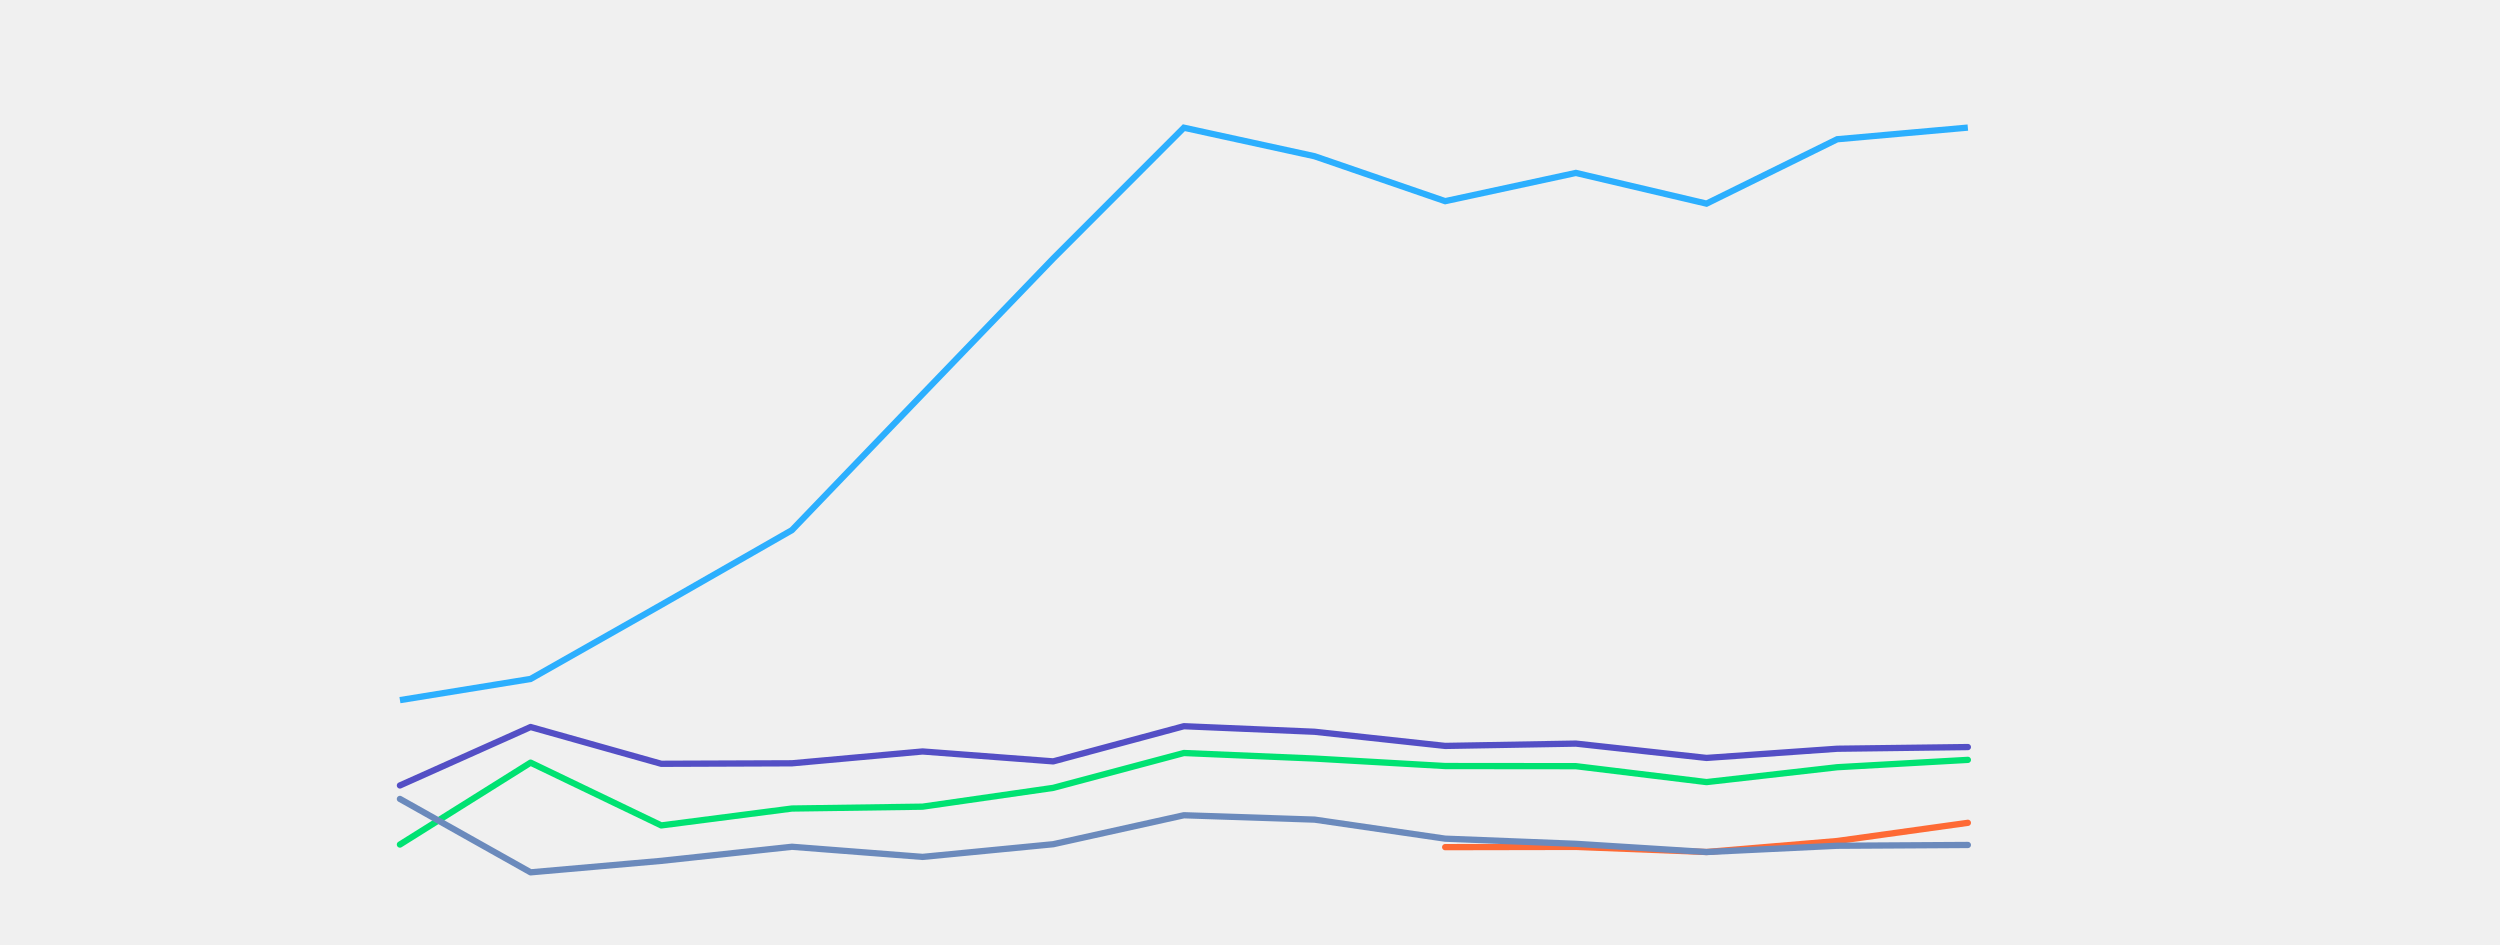
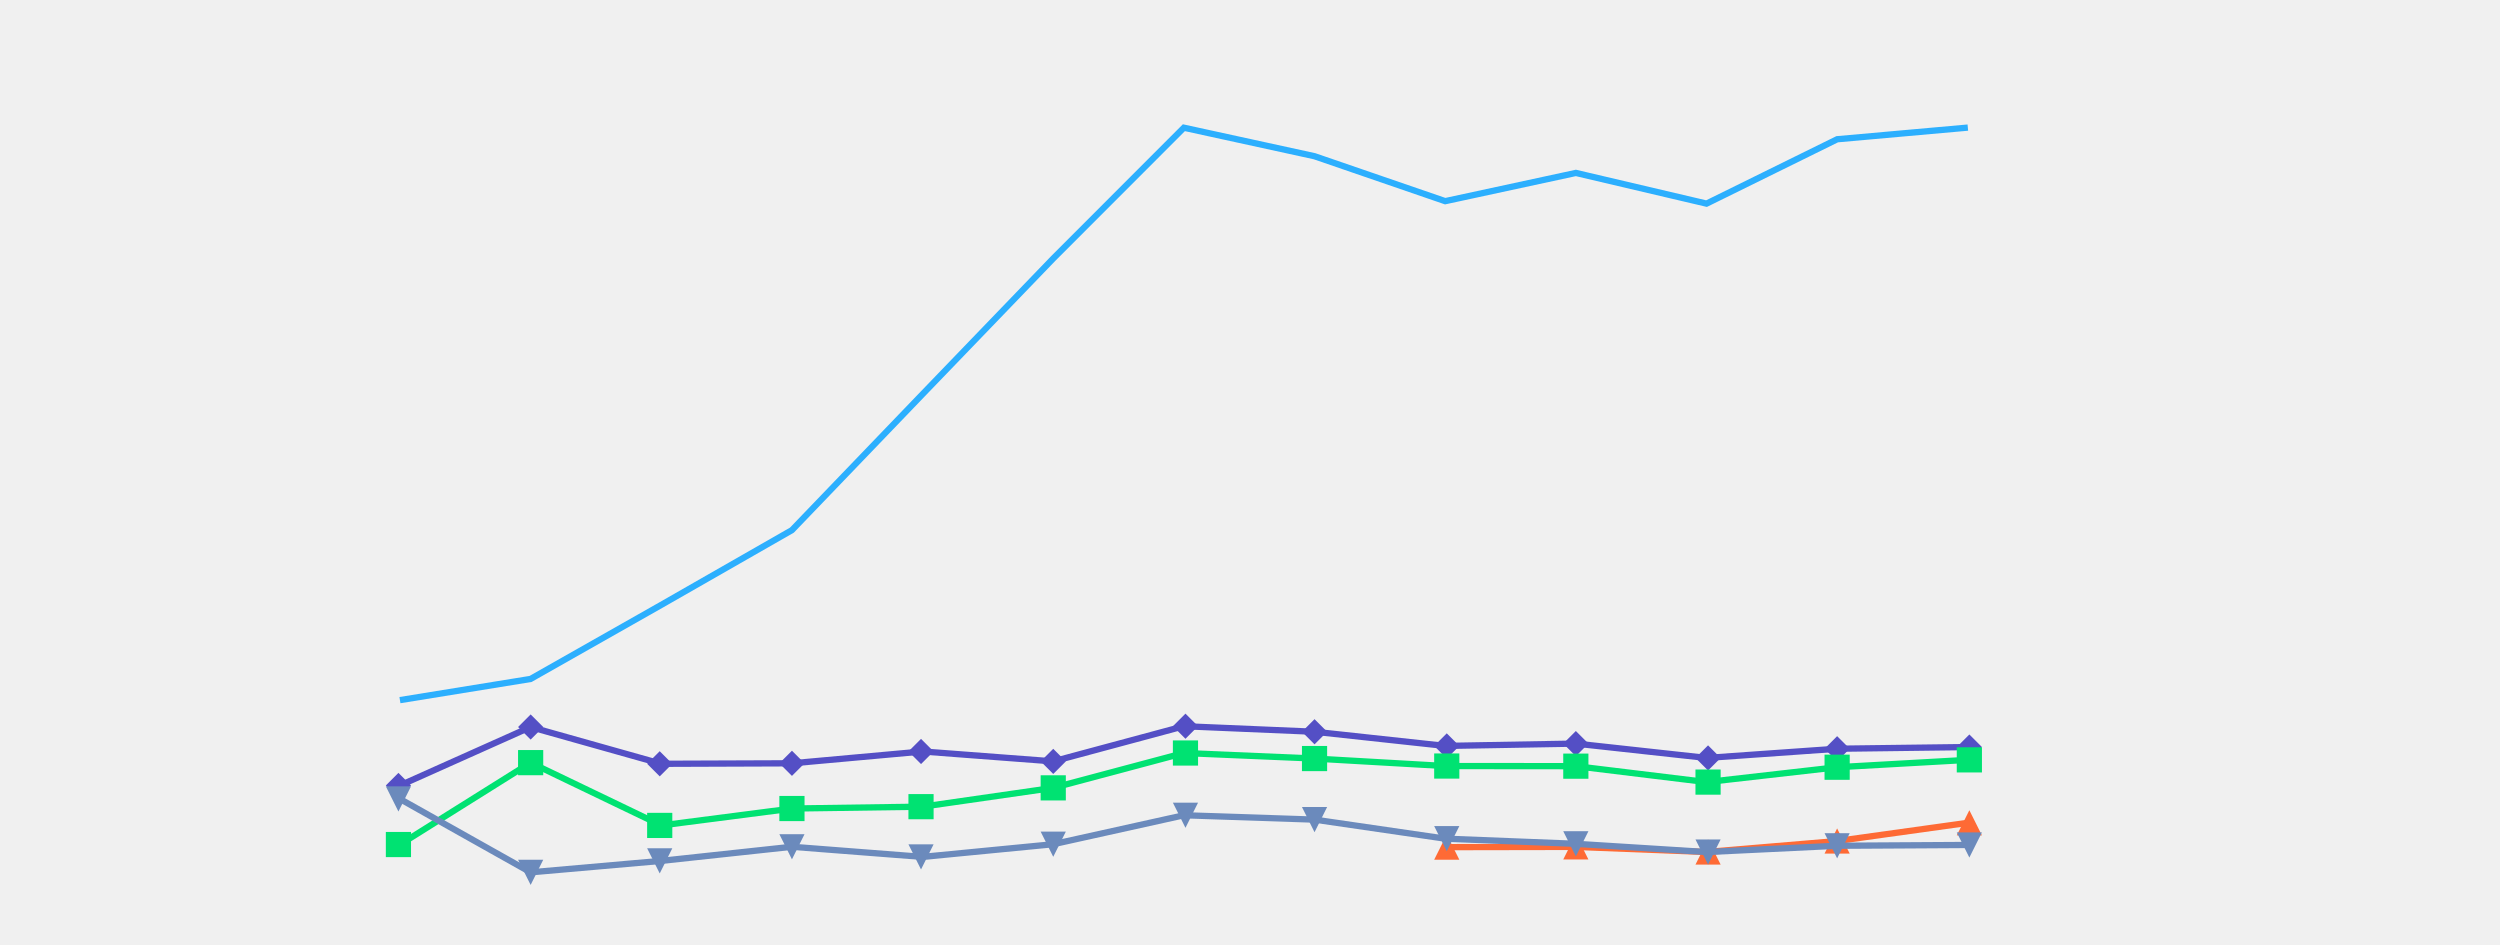
<svg xmlns="http://www.w3.org/2000/svg" height="340" id="svg" tag_name="svg" viewBox="0,0,550,300" width="900">
  <g aria-hidden="false" class="highcharts-series-group" data-z-index="3" filter="none" id="g" tag_name="svg/g">
    <g id="g_10" tag_name="svg/g/g_10">
      <path d="M 4.98 222.394 L 46.484 215.665 L 87.987 192.14 L 129.49 168.397 L 170.993 125.196 L 212.497 82.104 L 254 40.565 L 295.503 49.627 L 337.007 63.901 L 378.51 54.928 L 420.013 64.681 L 461.516 44.232 L 503.02 40.53" data-z-index="1" fill="none" id="path_61" stroke="#2caffe" stroke-width="2" tag_name="svg/g/g_10/path_61" />
    </g>
+     <g id="g_9" tag_name="svg/g/g_9">
+       <path aria-label="x, 2010, 43,934. Installation &amp; Developers." d="M 4.5 226.394 A 4 4 0 1 1 4.5 226.394 Z" fill="#2caffe" id="path_60" opacity="1" role="img" stroke="#ffffff" stroke-width="0" tabindex="-1" tag_name="svg/g/g_9/path_60" />
+       <path aria-label="x, 2011, 48,656. Installation &amp; Developers." d="M 46.5 219.665 A 4 4 0 1 1 46.5 219.665 Z" fill="#2caffe" id="path_59" opacity="1" role="img" stroke="#ffffff" stroke-width="0" tabindex="-1" tag_name="svg/g/g_9/path_59" />
+       <path aria-label="x, 2012, 65,165. Installation &amp; Developers." d="M 87.5 196.14 A 4 4 0 1 1 87.5 196.14 Z" fill="#2caffe" id="path_58" opacity="1" role="img" stroke="#ffffff" stroke-width="0" tabindex="-1" tag_name="svg/g/g_9/path_58" />
+       <path aria-label="x, 2013, 81,827. Installation &amp; Developers." d="M 129.5 172.397 A 4 4 0 1 1 129.5 172.397 Z" fill="#2caffe" id="path_57" opacity="1" role="img" stroke="#ffffff" stroke-width="0" tabindex="-1" tag_name="svg/g/g_9/path_57" />
+       <path aria-label="x, 2014, 112,143. Installation &amp; Developers." d="M 170.5 129.196 A 4 4 0 1 1 170.5 129.196 Z" fill="#2caffe" id="path_56" opacity="1" role="img" stroke="#ffffff" stroke-width="0" tabindex="-1" tag_name="svg/g/g_9/path_56" />
+       <path aria-label="x, 2015, 142,383. Installation &amp; Developers." d="M 212.5 86.104 A 4 4 0 1 1 212.5 86.104 Z" fill="#2caffe" id="path_55" opacity="1" role="img" stroke="#ffffff" stroke-width="0" tabindex="-1" tag_name="svg/g/g_9/path_55" />
+       <path aria-label="x, 2016, 171,533. Installation &amp; Developers." d="M 254.5 44.565 A 4 4 0 1 1 254.5 44.565 Z" fill="#2caffe" id="path_54" opacity="1" role="img" stroke="#ffffff" stroke-width="0" tabindex="-1" tag_name="svg/g/g_9/path_54" />
+       <path aria-label="x, 2017, 165,174. Installation &amp; Developers." d="M 295.5 53.627 A 4 4 0 1 1 295.5 53.627 Z" fill="#2caffe" id="path_53" opacity="1" role="img" stroke="#ffffff" stroke-width="0" tabindex="-1" tag_name="svg/g/g_9/path_53" />
+       <path aria-label="x, 2018, 155,157. Installation &amp; Developers." d="M 337.5 67.901 A 4 4 0 1 1 337.5 67.901 Z" fill="#2caffe" id="path_52" opacity="1" role="img" stroke="#ffffff" stroke-width="0" tabindex="-1" tag_name="svg/g/g_9/path_52" />
+       <path aria-label="x, 2019, 161,454. Installation &amp; Developers." d="M 378.5 58.928 A 4 4 0 1 1 378.5 58.928 Z" fill="#2caffe" id="path_51" opacity="1" role="img" stroke="#ffffff" stroke-width="0" tabindex="-1" tag_name="svg/g/g_9/path_51" />
+       <path aria-label="x, 2020, 154,610. Installation &amp; Developers." d="M 420.5 68.681 A 4 4 0 1 1 420.5 68.681 Z" fill="#2caffe" id="path_50" opacity="1" role="img" stroke="#ffffff" stroke-width="0" tabindex="-1" tag_name="svg/g/g_9/path_50" />
+       <path aria-label="x, 2021, 168,960. Installation &amp; Developers." d="M 461.5 48.232 A 4 4 0 1 1 461.5 48.232 Z" fill="#2caffe" id="path_49" opacity="1" role="img" stroke="#ffffff" stroke-width="0" tabindex="-1" tag_name="svg/g/g_9/path_49" />
+       <path aria-label="x, 2022, 171,558. Installation &amp; Developers." d="M 503.5 44.53 A 4 4 0 1 1 503.5 44.53 Z" fill="#2caffe" id="path_48" opacity="1" role="img" stroke="#ffffff" stroke-width="0" tabindex="-1" tag_name="svg/g/g_9/path_48" />
+     </g>
    <g id="g_8" tag_name="svg/g/g_8">
      <path d="M 4.98 249.495 L 46.484 230.934 L 87.987 242.618 L 129.49 242.462 L 170.993 238.702 L 212.497 241.848 L 254 230.678 L 295.503 232.439 L 337.007 236.94 L 378.51 236.204 L 420.013 240.754 L 461.516 237.834 L 503.02 237.301" data-z-index="1" fill="none" filter="none" id="path_47" stroke="#544fc5" stroke-linecap="round" stroke-linejoin="round" stroke-width="2" tag_name="svg/g/g_8/path_47" />
+     </g>
+     <g id="g_7" tag_name="svg/g/g_7">
+       <path aria-label="x, 2010, 24,916. Manufacturing." d="M 4.5 245.495 L 8.5 249.495 L 4.5 253.495 L 0.5 249.495 Z" fill="#544fc5" id="path_46" opacity="1" stroke="#ffffff" stroke-width="0" tag_name="svg/g/g_7/path_46" />
+       <path aria-label="x, 2011, 37,941. Manufacturing." d="M 46.5 226.934 L 50.5 230.934 L 46.5 234.934 L 42.5 230.934 Z" fill="#544fc5" id="path_45" opacity="1" stroke="#ffffff" stroke-width="0" tag_name="svg/g/g_7/path_45" />
+       <path aria-label="x, 2012, 29,742. Manufacturing." d="M 87.5 238.618 L 91.5 242.618 L 87.5 246.618 L 83.5 242.618 Z" fill="#544fc5" id="path_44" opacity="1" stroke="#ffffff" stroke-width="0" tag_name="svg/g/g_7/path_44" />
+       <path aria-label="x, 2013, 29,851. Manufacturing." d="M 129.5 238.462 L 133.5 242.462 L 129.5 246.462 L 125.5 242.462 Z" fill="#544fc5" id="path_43" opacity="1" stroke="#ffffff" stroke-width="0" tag_name="svg/g/g_7/path_43" />
+       <path aria-label="x, 2014, 32,490. Manufacturing." d="M 170.5 234.702 L 174.5 238.702 L 170.5 242.702 L 166.5 238.702 Z" fill="#544fc5" id="path_42" opacity="1" stroke="#ffffff" stroke-width="0" tag_name="svg/g/g_7/path_42" />
+       <path aria-label="x, 2015, 30,282. Manufacturing." d="M 212.5 237.848 L 216.5 241.848 L 212.5 245.848 L 208.5 241.848 Z" fill="#544fc5" id="path_41" opacity="1" stroke="#ffffff" stroke-width="0" tag_name="svg/g/g_7/path_41" />
+       <path aria-label="x, 2016, 38,121. Manufacturing." d="M 254.5 226.678 L 258.5 230.678 L 254.5 234.678 L 250.5 230.678 Z" fill="#544fc5" id="path_40" opacity="1" stroke="#ffffff" stroke-width="0" tag_name="svg/g/g_7/path_40" />
+       <path aria-label="x, 2017, 36,885. Manufacturing." d="M 295.5 228.439 L 299.5 232.439 L 295.5 236.439 L 291.5 232.439 Z" fill="#544fc5" id="path_39" opacity="1" stroke="#ffffff" stroke-width="0" tag_name="svg/g/g_7/path_39" />
+       <path aria-label="x, 2018, 33,726. Manufacturing." d="M 337.5 232.94 L 341.5 236.94 L 337.5 240.94 L 333.5 236.94 Z" fill="#544fc5" id="path_38" opacity="1" stroke="#ffffff" stroke-width="0" tag_name="svg/g/g_7/path_38" />
+       <path aria-label="x, 2019, 34,243. Manufacturing." d="M 378.5 232.204 L 382.5 236.204 L 378.5 240.204 L 374.5 236.204 Z" fill="#544fc5" id="path_37" opacity="1" stroke="#ffffff" stroke-width="0" tag_name="svg/g/g_7/path_37" />
+       <path aria-label="x, 2020, 31,050. Manufacturing." d="M 420.5 236.754 L 424.5 240.754 L 420.5 244.754 L 416.5 240.754 Z" fill="#544fc5" id="path_36" opacity="1" stroke="#ffffff" stroke-width="0" tag_name="svg/g/g_7/path_36" />
+       <path aria-label="x, 2021, 33,099. Manufacturing." d="M 461.5 233.834 L 465.5 237.834 L 461.5 241.834 L 457.5 237.834 Z" fill="#544fc5" id="path_35" opacity="1" stroke="#ffffff" stroke-width="0" tag_name="svg/g/g_7/path_35" />
+       <path aria-label="x, 2022, 33,473. Manufacturing." d="M 503.5 233.301 L 507.5 237.301 L 503.5 241.301 L 499.5 237.301 Z" fill="#544fc5" id="path_34" opacity="1" stroke="#ffffff" stroke-width="0" tag_name="svg/g/g_7/path_34" />
    </g>
    <g id="g_6" tag_name="svg/g/g_6">
      <path d="M 4.98 268.265 L 46.484 242.25 L 87.987 262.193 L 129.49 256.826 L 170.993 256.236 L 212.497 250.263 L 254 239.191 L 295.503 240.95 L 337.007 243.329 L 378.51 243.371 L 420.013 248.43 L 461.516 243.706 L 503.02 241.369" data-z-index="1" fill="none" filter="none" id="path_33" stroke="#00e272" stroke-linecap="round" stroke-linejoin="round" stroke-width="2" tag_name="svg/g/g_6/path_33" />
    </g>
+     <g id="g_5" tag_name="svg/g/g_5">
+       <path aria-label="x, 2010, 11,744. Sales &amp; Distribution." d="M 0.5 264.265 L 8.5 264.265 L 8.5 272.265 L 0.5 272.265 Z" fill="#00e272" id="path_32" opacity="1" role="img" stroke="#ffffff" stroke-width="0" tabindex="-1" tag_name="svg/g/g_5/path_32" />
+       <path aria-label="x, 2011, 30,000. Sales &amp; Distribution." d="M 42.5 238.25 L 50.5 238.25 L 50.5 246.25 L 42.5 246.25 Z" fill="#00e272" id="path_31" opacity="1" role="img" stroke="#ffffff" stroke-width="0" tabindex="-1" tag_name="svg/g/g_5/path_31" />
+       <path aria-label="x, 2012, 16,005. Sales &amp; Distribution." d="M 83.5 258.193 L 91.5 258.193 L 91.5 266.193 L 83.5 266.193 Z" fill="#00e272" id="path_30" opacity="1" role="img" stroke="#ffffff" stroke-width="0" tabindex="-1" tag_name="svg/g/g_5/path_30" />
+       <path aria-label="x, 2013, 19,771. Sales &amp; Distribution." d="M 125.5 252.826 L 133.5 252.826 L 133.5 260.826 L 125.5 260.826 Z" fill="#00e272" id="path_29" opacity="1" role="img" stroke="#ffffff" stroke-width="0" tabindex="-1" tag_name="svg/g/g_5/path_29" />
+       <path aria-label="x, 2014, 20,185. Sales &amp; Distribution." d="M 166.5 252.236 L 174.5 252.236 L 174.5 260.236 L 166.5 260.236 Z" fill="#00e272" id="path_28" opacity="1" role="img" stroke="#ffffff" stroke-width="0" tabindex="-1" tag_name="svg/g/g_5/path_28" />
+       <path aria-label="x, 2015, 24,377. Sales &amp; Distribution." d="M 208.5 246.263 L 216.5 246.263 L 216.5 254.263 L 208.5 254.263 Z" fill="#00e272" id="path_27" opacity="1" role="img" stroke="#ffffff" stroke-width="0" tabindex="-1" tag_name="svg/g/g_5/path_27" />
+       <path aria-label="x, 2016, 32,147. Sales &amp; Distribution." d="M 250.5 235.191 L 258.5 235.191 L 258.5 243.191 L 250.5 243.191 Z" fill="#00e272" id="path_26" opacity="1" role="img" stroke="#ffffff" stroke-width="0" tabindex="-1" tag_name="svg/g/g_5/path_26" />
+       <path aria-label="x, 2017, 30,912. Sales &amp; Distribution." d="M 291.5 236.95 L 299.5 236.95 L 299.5 244.95 L 291.5 244.95 Z" fill="#00e272" id="path_25" opacity="1" role="img" stroke="#ffffff" stroke-width="0" tabindex="-1" tag_name="svg/g/g_5/path_25" />
+       <path aria-label="x, 2018, 29,243. Sales &amp; Distribution." d="M 333.5 239.329 L 341.5 239.329 L 341.5 247.329 L 333.5 247.329 Z" fill="#00e272" id="path_24" opacity="1" role="img" stroke="#ffffff" stroke-width="0" tabindex="-1" tag_name="svg/g/g_5/path_24" />
+       <path aria-label="x, 2019, 29,213. Sales &amp; Distribution." d="M 374.5 239.371 L 382.5 239.371 L 382.5 247.371 L 374.5 247.371 Z" fill="#00e272" id="path_23" opacity="1" role="img" stroke="#ffffff" stroke-width="0" tabindex="-1" tag_name="svg/g/g_5/path_23" />
+       <path aria-label="x, 2020, 25,663. Sales &amp; Distribution." d="M 416.5 244.43 L 424.5 244.43 L 424.5 252.43 L 416.5 252.43 Z" fill="#00e272" id="path_22" opacity="1" role="img" stroke="#ffffff" stroke-width="0" tabindex="-1" tag_name="svg/g/g_5/path_22" />
+       <path aria-label="x, 2021, 28,978. Sales &amp; Distribution." d="M 457.5 239.706 L 465.5 239.706 L 465.5 247.706 L 457.5 247.706 Z" fill="#00e272" id="path_21" opacity="1" role="img" stroke="#ffffff" stroke-width="0" tabindex="-1" tag_name="svg/g/g_5/path_21" />
+       <path aria-label="x, 2022, 30,618. Sales &amp; Distribution." d="M 499.5 237.369 L 507.5 237.369 L 507.5 245.369 L 499.5 245.369 Z" fill="#00e272" id="path_20" opacity="1" role="img" stroke="#ffffff" stroke-width="0" tabindex="-1" tag_name="svg/g/g_5/path_20" />
+     </g>
    <g id="g_4" tag_name="svg/g/g_4">
      <path d="M 337.007 269.091 L 378.51 269.014 L 420.013 270.64 L 461.516 267.145 L 503.02 261.366" data-z-index="1" fill="none" filter="none" id="path_19" stroke="#fe6a35" stroke-linecap="round" stroke-linejoin="round" stroke-width="2" tag_name="svg/g/g_4/path_19" />
+     </g>
+     <g id="g_3" tag_name="svg/g/g_3">
+       <path aria-label="x, 2018, 11,164. Operations &amp; Maintenance." d="M 337.5 265.091 L 341.5 273.091 L 333.5 273.091 Z" fill="#fe6a35" id="path_18" opacity="1" role="img" stroke="#ffffff" stroke-width="0" tabindex="-1" tag_name="svg/g/g_3/path_18" />
+       <path aria-label="x, 2019, 11,218. Operations &amp; Maintenance." d="M 378.5 265.014 L 382.5 273.014 L 374.5 273.014 Z" fill="#fe6a35" id="path_17" opacity="1" role="img" stroke="#ffffff" stroke-width="0" tabindex="-1" tag_name="svg/g/g_3/path_17" />
+       <path aria-label="x, 2020, 10,077. Operations &amp; Maintenance." d="M 420.5 266.64 L 424.5 274.64 L 416.5 274.64 Z" fill="#fe6a35" id="path_16" opacity="1" role="img" stroke="#ffffff" stroke-width="0" tabindex="-1" tag_name="svg/g/g_3/path_16" />
+       <path aria-label="x, 2021, 12,530. Operations &amp; Maintenance." d="M 461.5 263.145 L 465.5 271.145 L 457.5 271.145 Z" fill="#fe6a35" id="path_15" opacity="1" role="img" stroke="#ffffff" stroke-width="0" tabindex="-1" tag_name="svg/g/g_3/path_15" />
+       <path aria-label="x, 2022, 16,585. Operations &amp; Maintenance." d="M 503.5 257.366 L 507.5 265.366 L 499.5 265.366 Z" fill="#fe6a35" id="path_14" opacity="1" role="img" stroke="#ffffff" stroke-width="0" tabindex="-1" tag_name="svg/g/g_3/path_14" />
    </g>
    <g id="g_2" tag_name="svg/g/g_2">
      <path d="M 4.98 253.781 L 46.484 277.094 L 87.987 273.45 L 129.49 268.972 L 170.993 272.191 L 212.497 268.162 L 254 258.96 L 295.503 260.348 L 337.007 266.399 L 378.51 268.034 L 420.013 270.646 L 461.516 268.654 L 503.02 268.402" data-z-index="1" fill="none" filter="none" id="path_13" stroke="#6b8abc" stroke-linecap="round" stroke-linejoin="round" stroke-width="2" tag_name="svg/g/g_2/path_13" />
    </g>
+     <g id="g_1" tag_name="svg/g/g_1">
+       <path aria-label="x, 2010, 21,908. Other." d="M 0.5 249.781 L 8.5 249.781 L 4.5 257.781 Z" fill="#6b8abc" id="path_12" opacity="1" role="img" stroke="#ffffff" stroke-width="0" tabindex="-1" tag_name="svg/g/g_1/path_12" />
+       <path aria-label="x, 2011, 5,548. Other." d="M 42.5 273.094 L 50.5 273.094 L 46.5 281.094 Z" fill="#6b8abc" id="path_11" opacity="1" role="img" stroke="#ffffff" stroke-width="0" tabindex="-1" tag_name="svg/g/g_1/path_11" />
+       <path aria-label="x, 2012, 8,105. Other." d="M 83.5 269.45 L 91.5 269.45 L 87.5 277.45 Z" fill="#6b8abc" id="path_10" opacity="1" role="img" stroke="#ffffff" stroke-width="0" tabindex="-1" tag_name="svg/g/g_1/path_10" />
+       <path aria-label="x, 2013, 11,248. Other." d="M 125.5 264.972 L 133.5 264.972 L 129.5 272.972 Z" fill="#6b8abc" id="path_9" opacity="1" role="img" stroke="#ffffff" stroke-width="0" tabindex="-1" tag_name="svg/g/g_1/path_9" />
+       <path aria-label="x, 2014, 8,989. Other." d="M 166.5 268.191 L 174.5 268.191 L 170.5 276.191 Z" fill="#6b8abc" id="path_8" opacity="1" role="img" stroke="#ffffff" stroke-width="0" tabindex="-1" tag_name="svg/g/g_1/path_8" />
+       <path aria-label="x, 2015, 11,816. Other." d="M 208.5 264.162 L 216.5 264.162 L 212.5 272.162 Z" fill="#6b8abc" id="path_7" opacity="1" role="img" stroke="#ffffff" stroke-width="0" tabindex="-1" tag_name="svg/g/g_1/path_7" />
+       <path aria-label="x, 2016, 18,274. Other." d="M 250.5 254.96 L 258.5 254.96 L 254.5 262.96 Z" fill="#6b8abc" id="path_6" opacity="1" role="img" stroke="#ffffff" stroke-width="0" tabindex="-1" tag_name="svg/g/g_1/path_6" />
+       <path aria-label="x, 2017, 17,300. Other." d="M 291.5 256.348 L 299.5 256.348 L 295.5 264.348 Z" fill="#6b8abc" id="path_5" opacity="1" role="img" stroke="#ffffff" stroke-width="0" tabindex="-1" tag_name="svg/g/g_1/path_5" />
+       <path aria-label="x, 2018, 13,053. Other." d="M 333.5 262.399 L 341.5 262.399 L 337.5 270.399 Z" fill="#6b8abc" id="path_4" opacity="1" role="img" stroke="#ffffff" stroke-width="0" tabindex="-1" tag_name="svg/g/g_1/path_4" />
+       <path aria-label="x, 2019, 11,906. Other." d="M 374.5 264.034 L 382.5 264.034 L 378.5 272.034 Z" fill="#6b8abc" id="path_3" opacity="1" role="img" stroke="#ffffff" stroke-width="0" tabindex="-1" tag_name="svg/g/g_1/path_3" />
+       <path aria-label="x, 2020, 10,073. Other." d="M 416.5 266.646 L 424.5 266.646 L 420.5 274.646 Z" fill="#6b8abc" id="path_2" opacity="1" role="img" stroke="#ffffff" stroke-width="0" tabindex="-1" tag_name="svg/g/g_1/path_2" />
+       <path aria-label="x, 2021, 11,471. Other." d="M 457.5 264.654 L 465.5 264.654 L 461.5 272.654 Z" fill="#6b8abc" id="path_1" opacity="1" role="img" stroke="#ffffff" stroke-width="0" tabindex="-1" tag_name="svg/g/g_1/path_1" />
+       <path aria-label="x, 2022, 11,648. Other." d="M 499.5 264.402 L 507.5 264.402 L 503.5 272.402 Z" fill="#6b8abc" id="path" opacity="1" role="img" stroke="#ffffff" stroke-width="0" tabindex="-1" tag_name="svg/g/g_1/path" />
+     </g>
  </g>
</svg>
